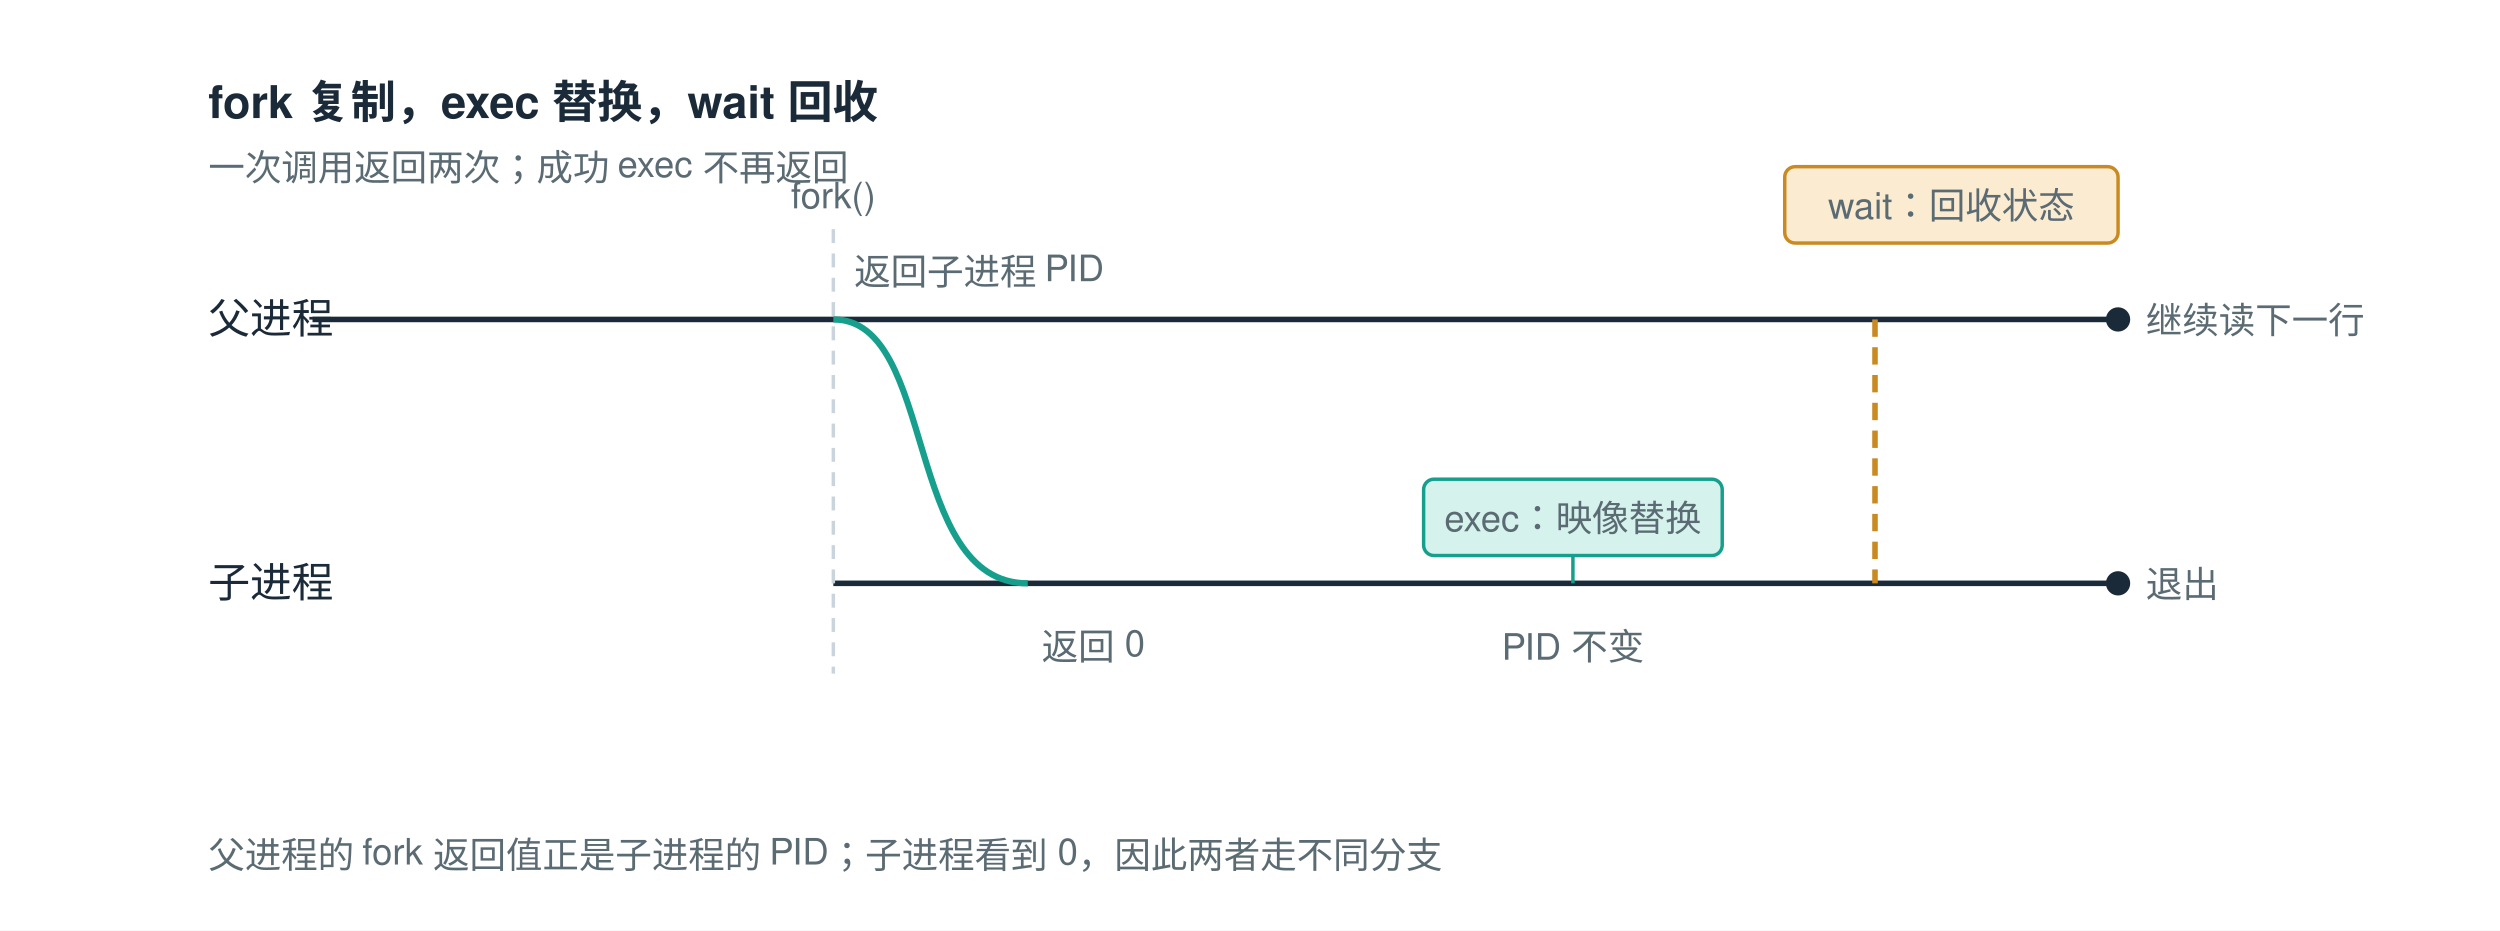
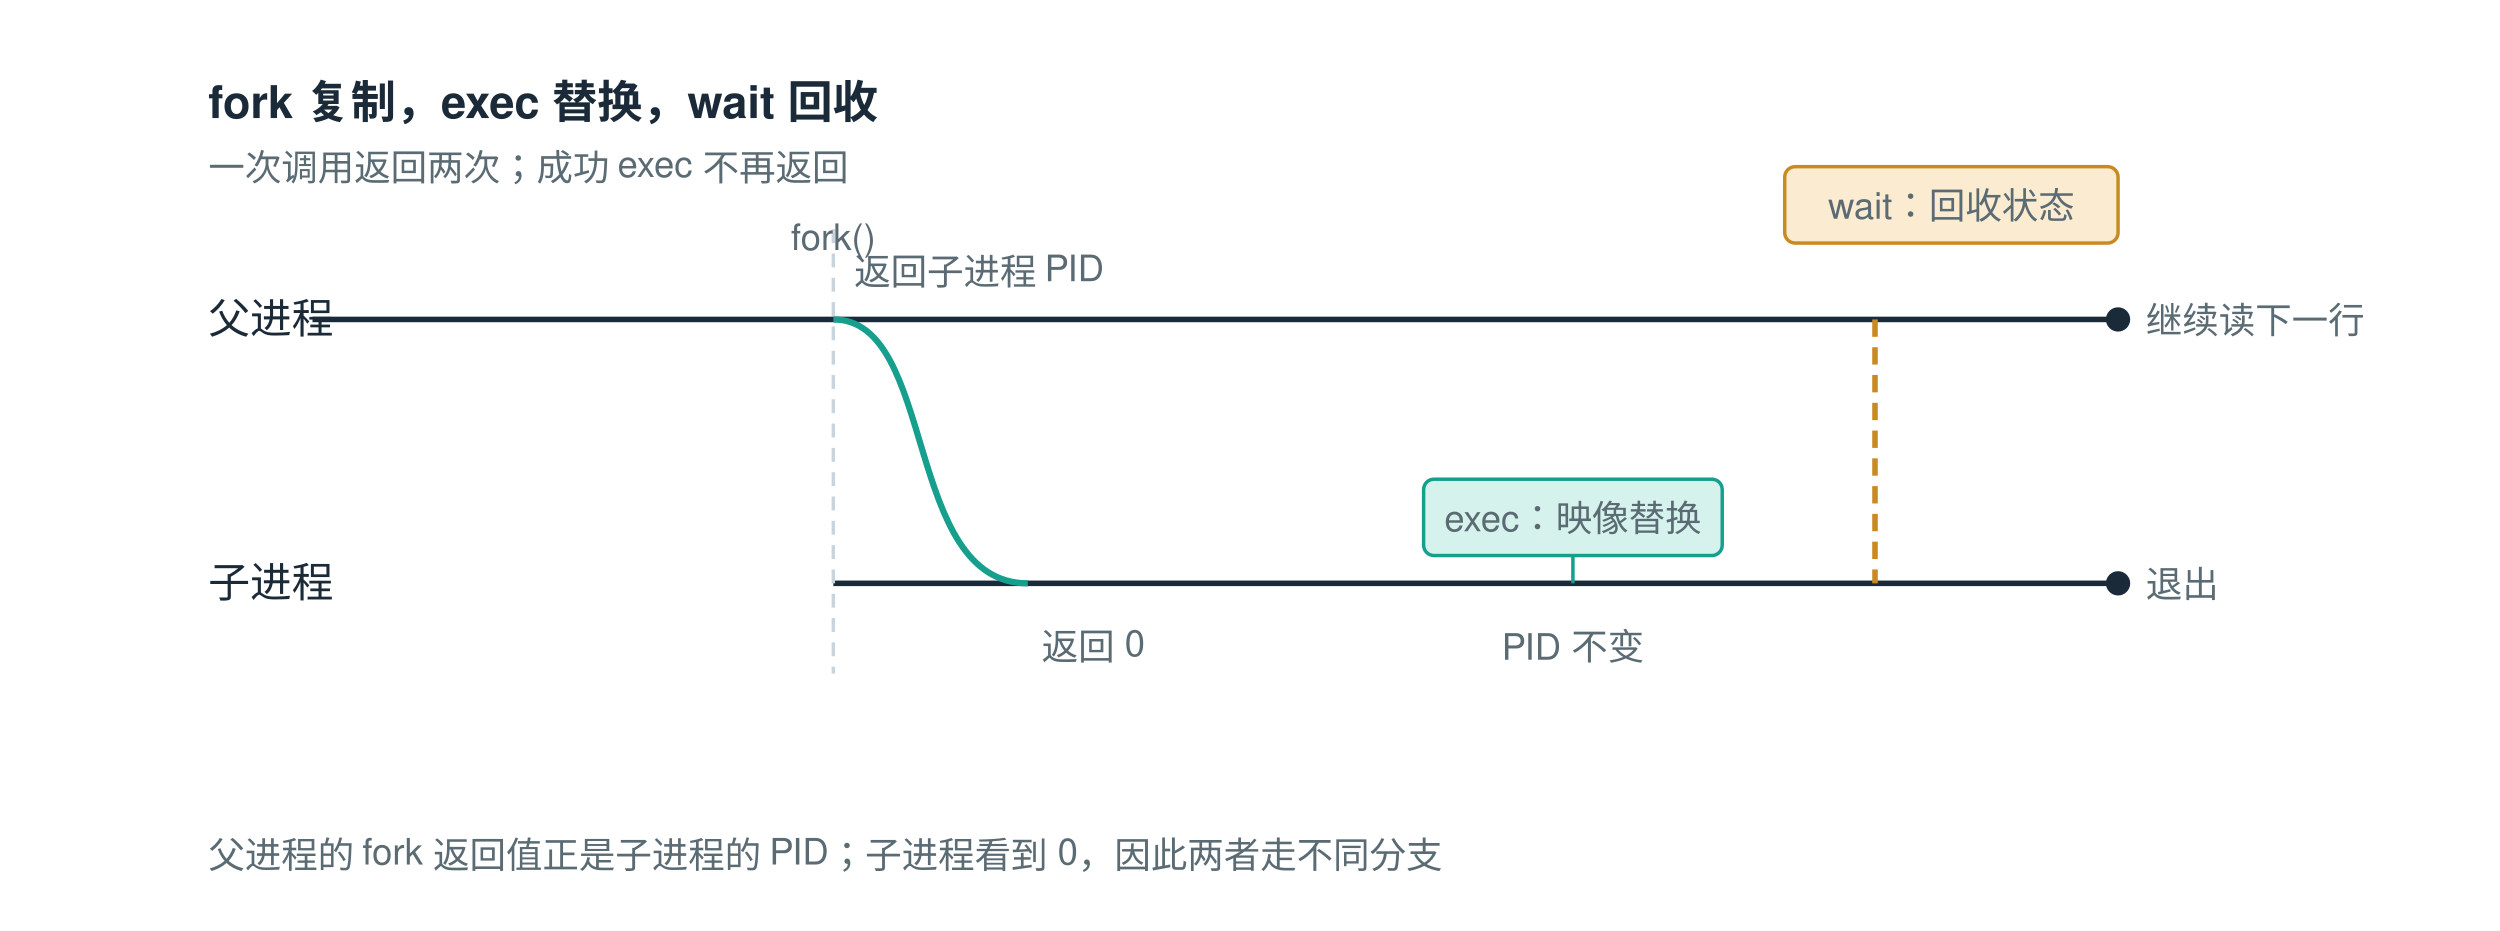
<svg xmlns="http://www.w3.org/2000/svg" viewBox="0 0 720 268" width="720" height="268" role="img">
  <style>
    text { font-family: Helvetica, Arial, sans-serif; fill: #1B2A38; }
    .lbl { font-size: 12px; }
    .sm  { font-size: 10.5px; fill: #5B6B73; }
    .ttl { font-size: 13px; font-weight: 600; }
    .cell { font-size: 13px; font-weight: 600; }
  </style>
  <rect width="720" height="268" fill="#FFFFFF" />
  <text x="60" y="34" class="ttl">fork 复制，exec 替换，wait 回收</text>
  <text x="60" y="52" class="sm">一次调用返回两次；成功 exec 不再返回</text>
  <text x="60" y="96" class="lbl">父进程</text>
  <text x="60" y="172" class="lbl">子进程</text>
  <line x1="90" y1="92" x2="610" y2="92" stroke="#1B2A38" stroke-width="1.6" />
  <line x1="240" y1="168" x2="610" y2="168" stroke="#1B2A38" stroke-width="1.6" />
  <path d="M 240 92 C 270 92, 260 168, 296 168" fill="none" stroke="#159F8C" stroke-width="1.8" />
  <line x1="240" y1="66" x2="240" y2="194" stroke="#C9D4DC" stroke-width="1" stroke-dasharray="4 3" />
-   <text x="240" y="60" class="sm" text-anchor="middle">fork()</text>
+   <text x="240" y="72" class="sm" text-anchor="middle">fork()</text>
  <text x="246" y="82" class="sm">返回子进程 PID</text>
  <text x="300" y="190" class="sm">返回 0</text>
  <rect x="410" y="138" width="86" height="22" rx="3" fill="#D6F2ED" stroke="#159F8C" stroke-width="1" />
  <text x="453" y="153" class="sm" text-anchor="middle">exec：映像替换</text>
  <line x1="453" y1="160" x2="453" y2="168" stroke="#159F8C" stroke-width="1" />
  <text x="453" y="190" class="sm" text-anchor="middle">PID 不变</text>
  <line x1="540" y1="92" x2="540" y2="168" stroke="#C98A22" stroke-width="1.6" stroke-dasharray="5 3" />
  <rect x="514" y="48" width="96" height="22" rx="3" fill="#FBEBD0" stroke="#C98A22" stroke-width="1" />
  <text x="562" y="63" class="sm" text-anchor="middle">wait：回收状态</text>
  <circle cx="610" cy="92" r="3.5" fill="#1B2A38" />
  <circle cx="610" cy="168" r="3.5" fill="#1B2A38" />
  <text x="618" y="96" class="sm">继续读下一行</text>
  <text x="618" y="172" class="sm">退出</text>
  <text x="60" y="250" class="sm">父进程的 fork 返回值正是子进程的 PID；子进程看到 0，因此两者走不同分支</text>
</svg>
